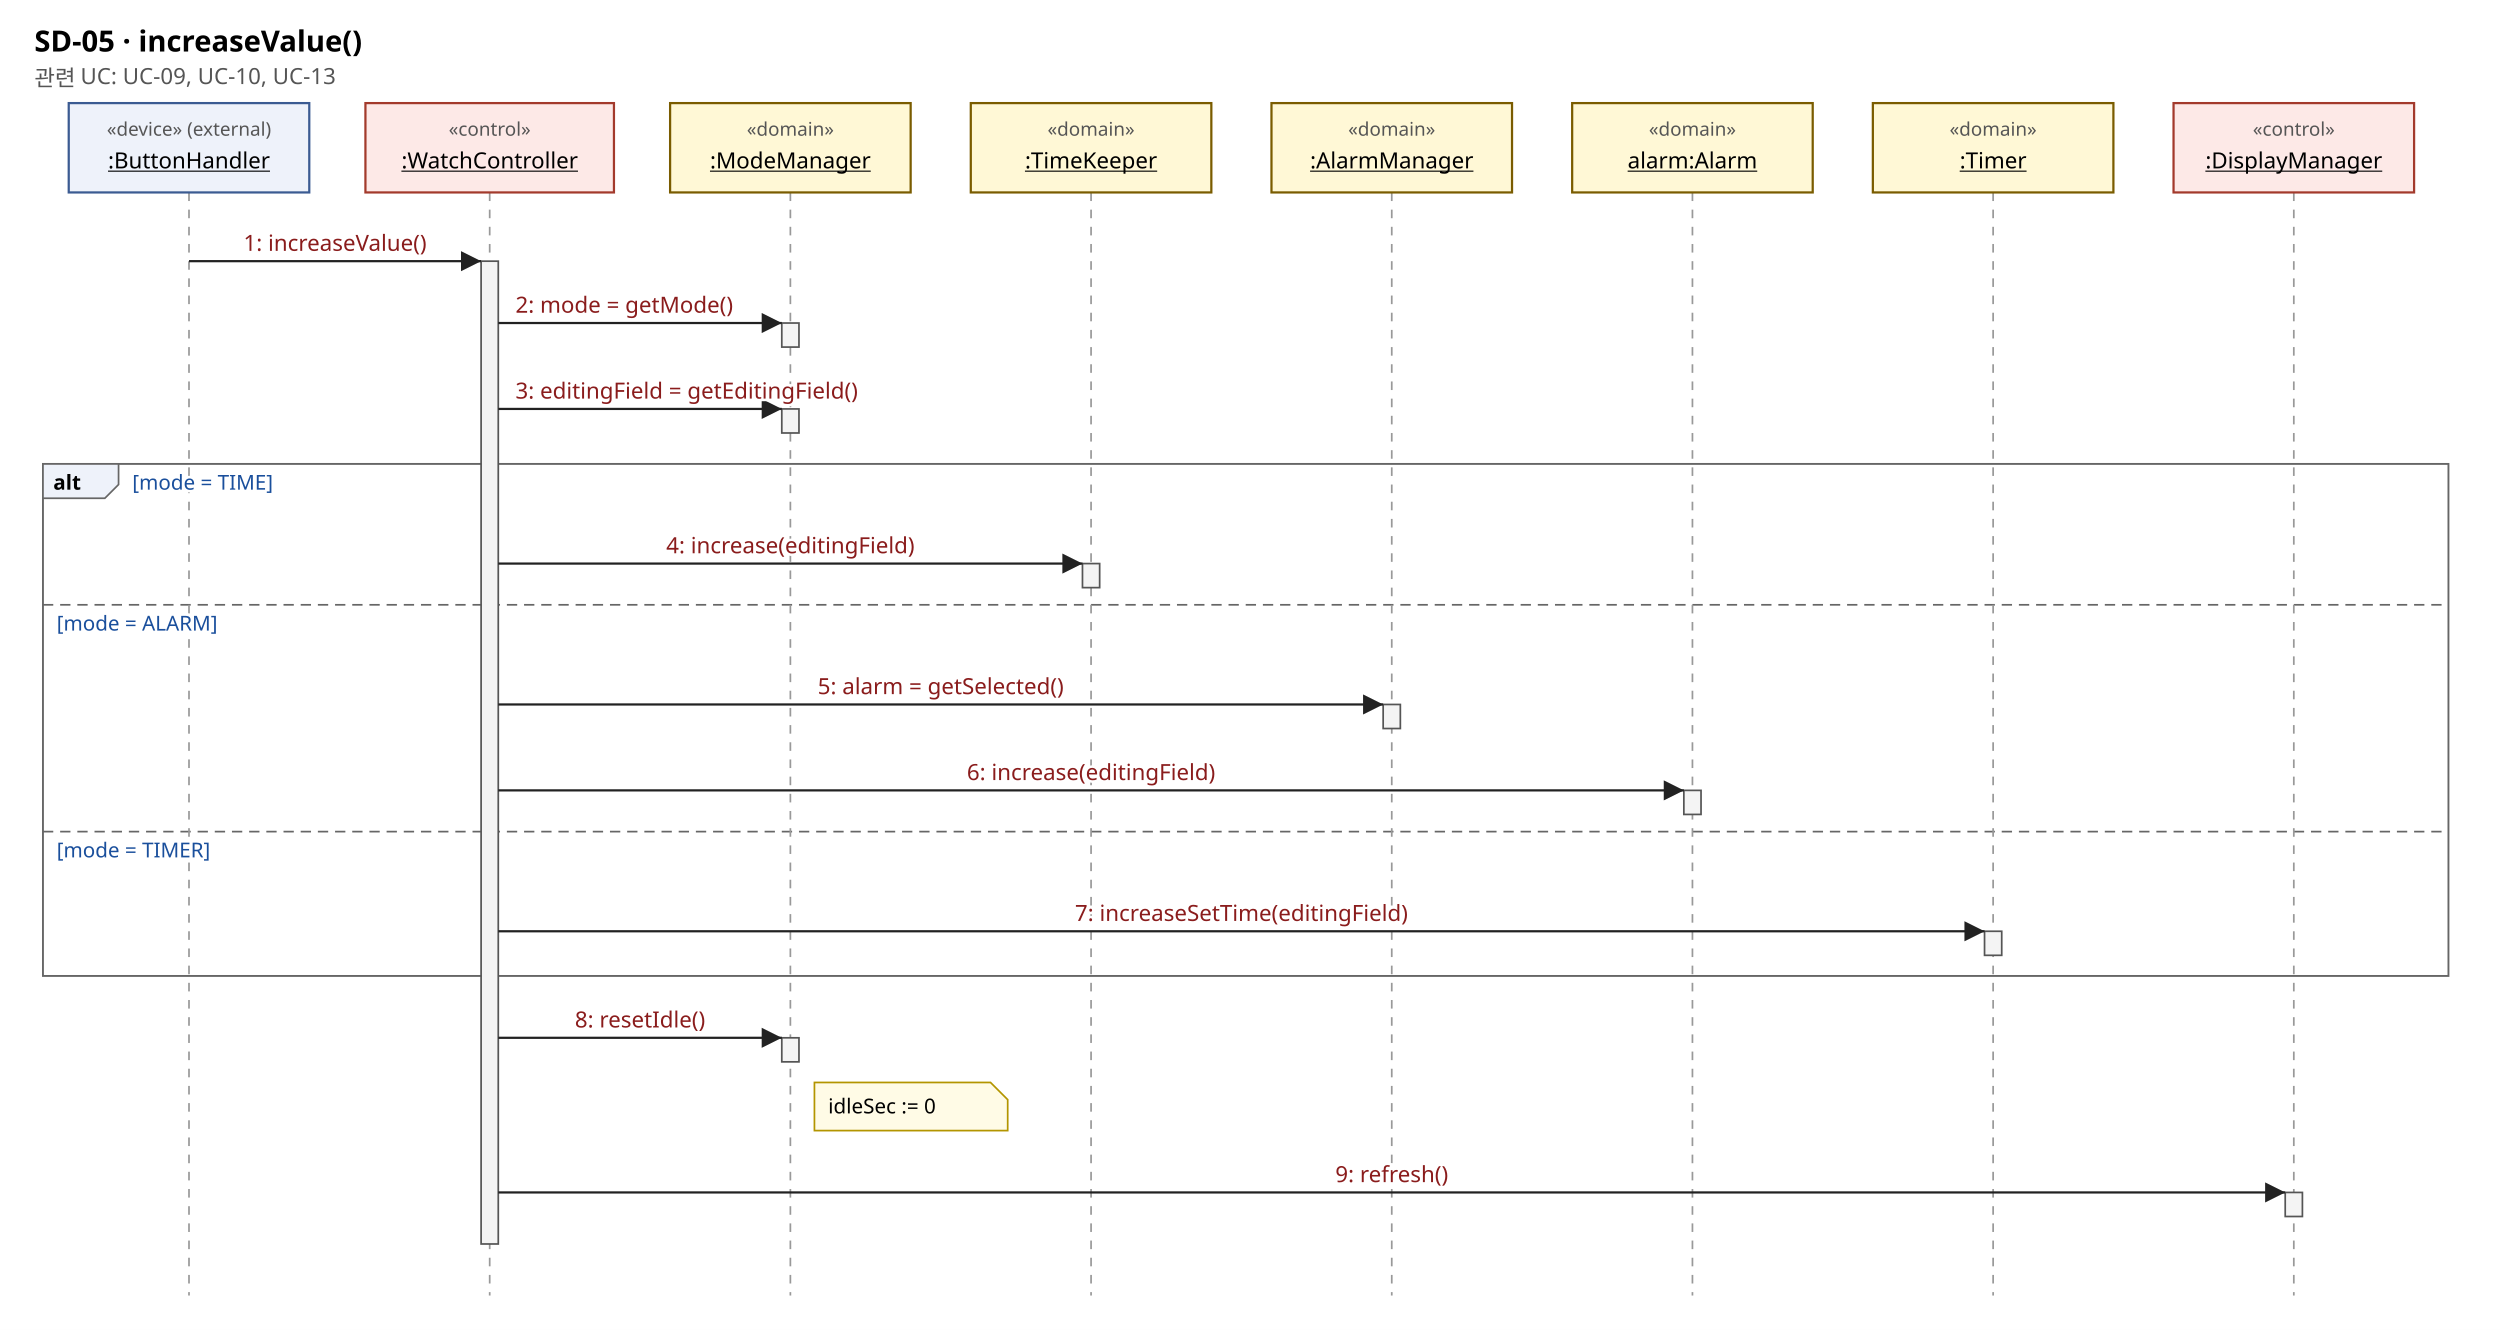
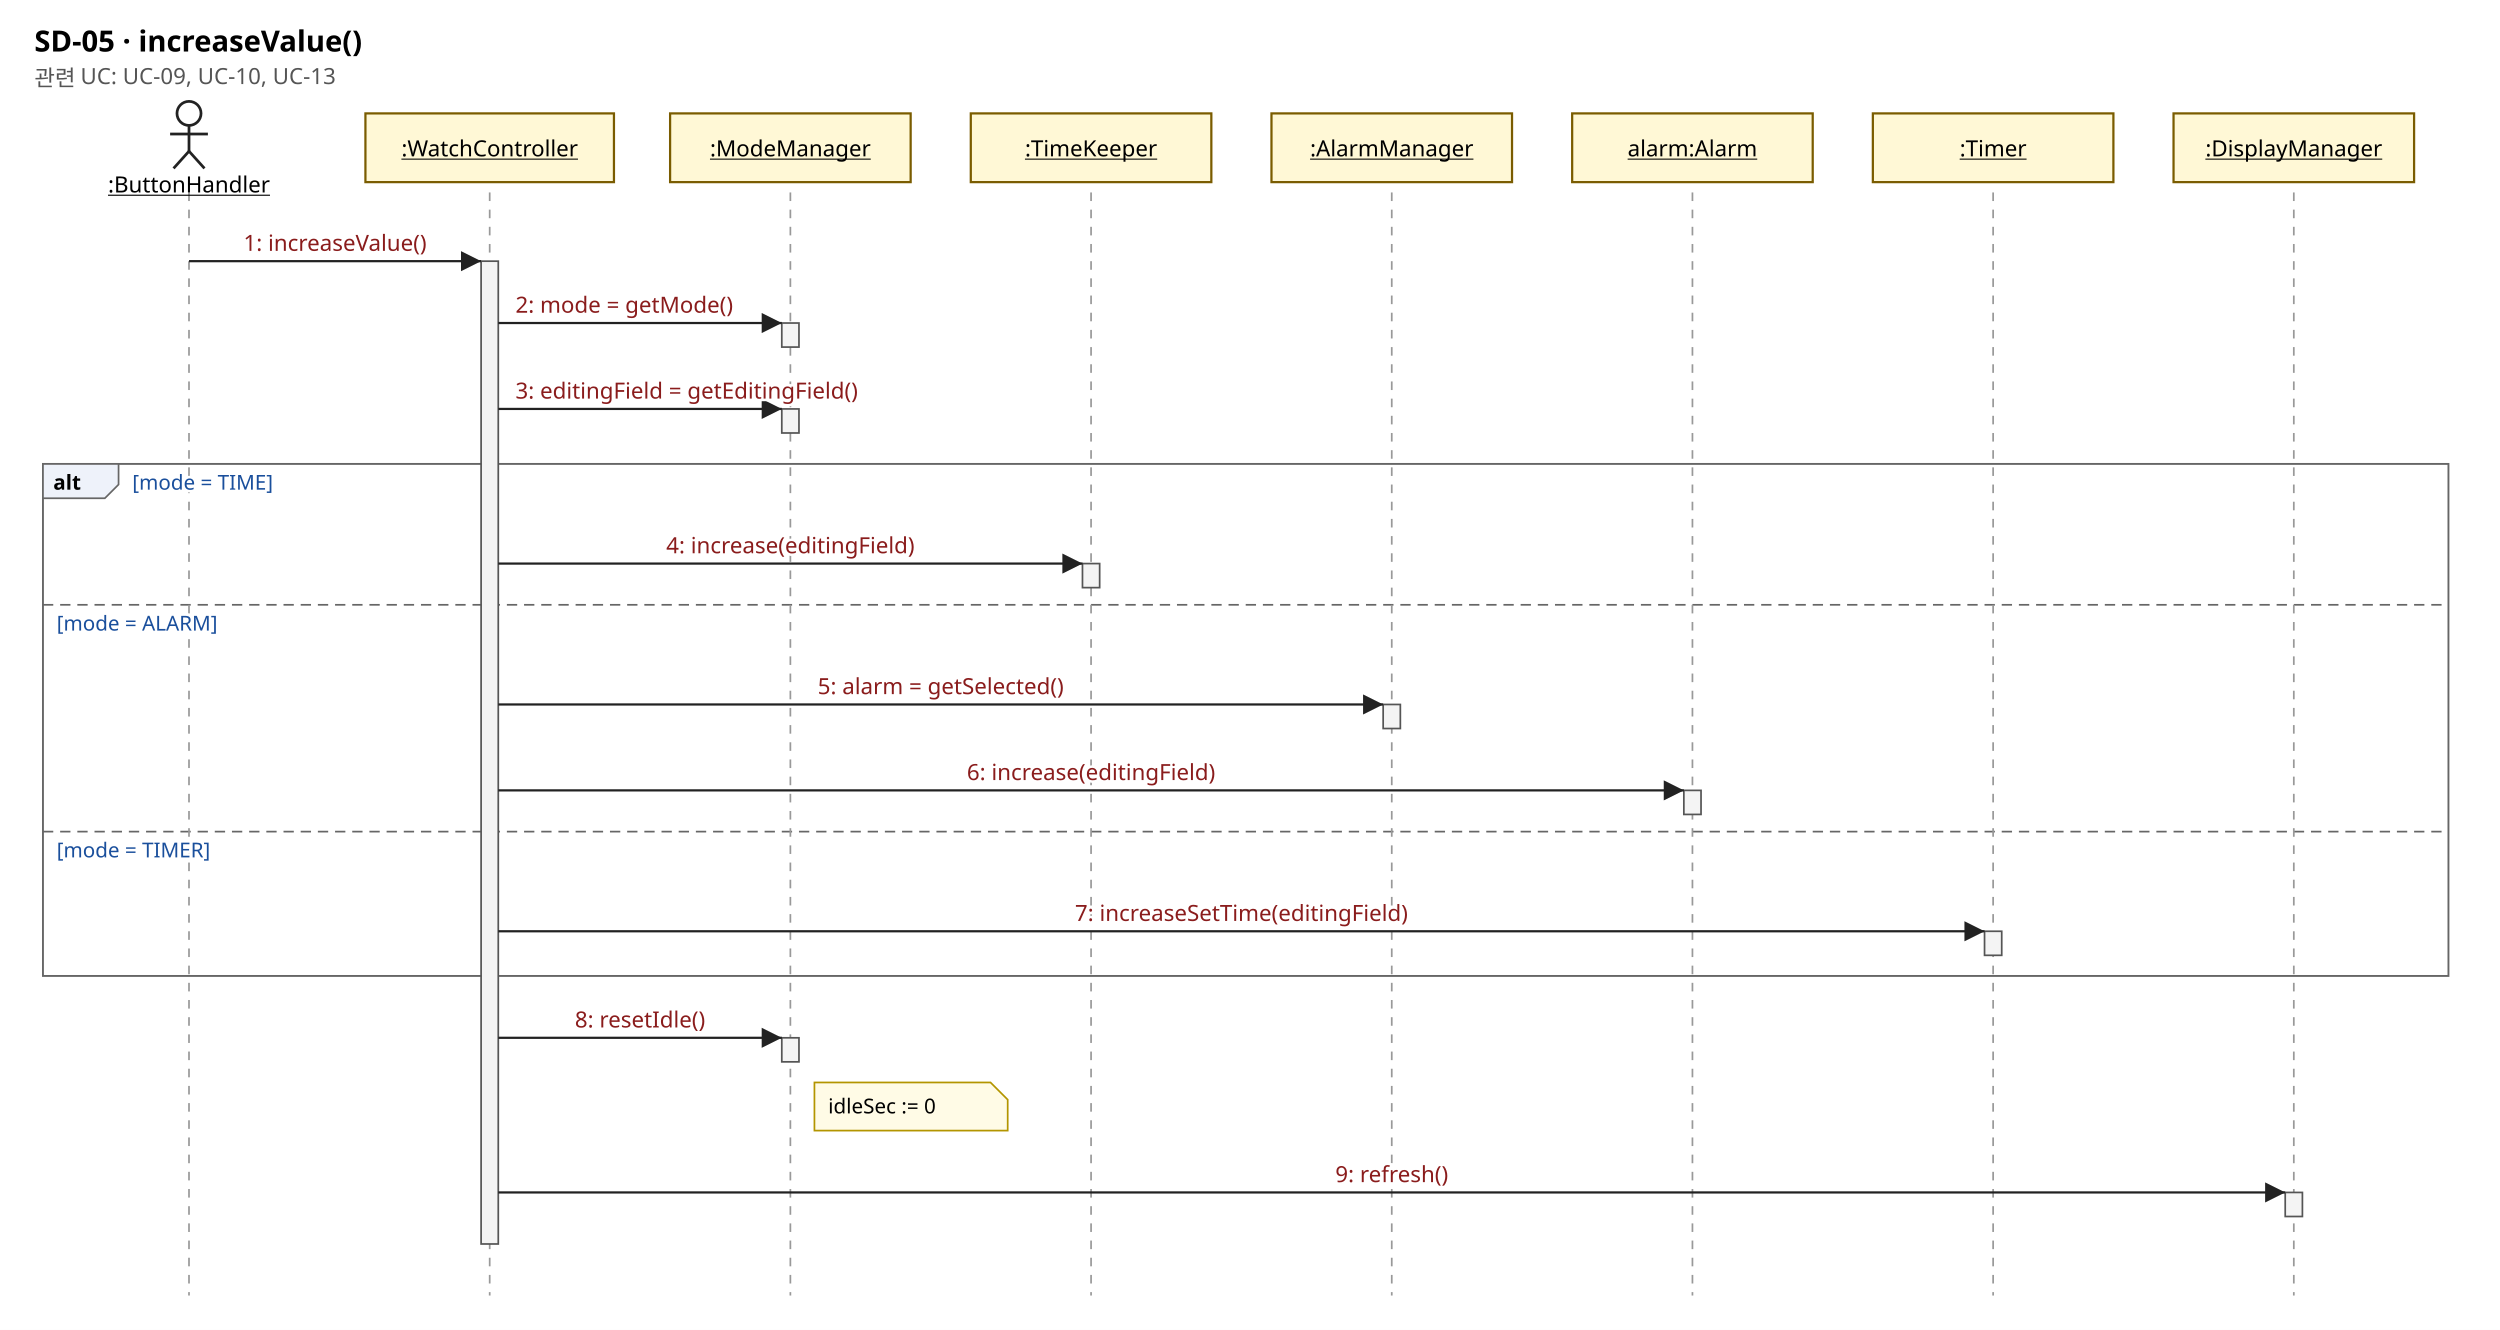
<svg xmlns="http://www.w3.org/2000/svg" width="1455" height="774" viewBox="0 0 1455 774" font-family="Malgun Gothic, Apple SD Gothic Neo, Noto Sans KR, WenQuanYi Zen Hei, sans-serif">
  <defs>
    <marker id="f" viewBox="0 0 10 10" refX="10" refY="5" markerWidth="9" markerHeight="9" orient="auto">
      <path d="M0,0 L10,5 L0,10 z" fill="#222" />
    </marker>
  </defs>
  <rect width="1455" height="774" fill="#fff" />
  <text x="20" y="30" font-size="17" font-weight="bold">SD-05 · increaseValue()</text>
  <text x="20" y="50" font-size="13" fill="#555">관련 UC: UC-09, UC-10, UC-13</text>
  <rect x="25" y="270" width="1400" height="298" fill="none" stroke="#666" stroke-width="1.1" />
  <path d="M25,270 h44 v12 l-8,8 h-36 z" fill="#eef2fa" stroke="#666" />
  <text x="31" y="285" font-size="12" font-weight="bold">alt</text>
  <line x1="25" y1="352" x2="1425" y2="352" stroke="#666" stroke-dasharray="6 4" />
  <line x1="25" y1="484" x2="1425" y2="484" stroke="#666" stroke-dasharray="6 4" />
  <line x1="110" y1="112" x2="110" y2="754" stroke="#999" stroke-dasharray="5 5" />
-   <rect x="40.0" y="60" width="140" height="52" fill="#eef2fa" stroke="#3b5b92" stroke-width="1.3" />
-   <text x="110" y="79" text-anchor="middle" font-size="11" fill="#555">«device» (external)</text>
-   <text x="110" y="98" text-anchor="middle" font-size="13" text-decoration="underline">:ButtonHandler</text>
+   <g stroke="#222" stroke-width="1.6" fill="none">
+     <circle cx="110" cy="66" r="7" />
+     <line x1="110" y1="73" x2="110" y2="88" />
+     <line x1="99" y1="78" x2="121" y2="78" />
+     <line x1="110" y1="88" x2="101" y2="98" />
+     <line x1="110" y1="88" x2="119" y2="98" />
+   </g>
+   <text x="110" y="112" text-anchor="middle" font-size="13" text-decoration="underline">:ButtonHandler</text>
  <line x1="285" y1="112" x2="285" y2="754" stroke="#999" stroke-dasharray="5 5" />
-   <rect x="212.68" y="60" width="144.64" height="52" fill="#fde9e7" stroke="#a33a2c" stroke-width="1.3" />
-   <text x="285" y="79" text-anchor="middle" font-size="11" fill="#555">«control»</text>
-   <text x="285" y="98" text-anchor="middle" font-size="13" text-decoration="underline">:WatchController</text>
+   <rect x="212.68" y="66" width="144.64" height="40" fill="#fff8d6" stroke="#7a5c00" stroke-width="1.3" />
+   <text x="285" y="91" text-anchor="middle" font-size="13" text-decoration="underline">:WatchController</text>
  <line x1="460" y1="112" x2="460" y2="754" stroke="#999" stroke-dasharray="5 5" />
-   <rect x="390.0" y="60" width="140" height="52" fill="#fff8d6" stroke="#7a5c00" stroke-width="1.3" />
-   <text x="460" y="79" text-anchor="middle" font-size="11" fill="#555">«domain»</text>
-   <text x="460" y="98" text-anchor="middle" font-size="13" text-decoration="underline">:ModeManager</text>
+   <rect x="390.0" y="66" width="140" height="40" fill="#fff8d6" stroke="#7a5c00" stroke-width="1.3" />
+   <text x="460" y="91" text-anchor="middle" font-size="13" text-decoration="underline">:ModeManager</text>
  <line x1="635" y1="112" x2="635" y2="754" stroke="#999" stroke-dasharray="5 5" />
-   <rect x="565.0" y="60" width="140" height="52" fill="#fff8d6" stroke="#7a5c00" stroke-width="1.3" />
-   <text x="635" y="79" text-anchor="middle" font-size="11" fill="#555">«domain»</text>
-   <text x="635" y="98" text-anchor="middle" font-size="13" text-decoration="underline">:TimeKeeper</text>
+   <rect x="565.0" y="66" width="140" height="40" fill="#fff8d6" stroke="#7a5c00" stroke-width="1.3" />
+   <text x="635" y="91" text-anchor="middle" font-size="13" text-decoration="underline">:TimeKeeper</text>
  <line x1="810" y1="112" x2="810" y2="754" stroke="#999" stroke-dasharray="5 5" />
-   <rect x="740.0" y="60" width="140" height="52" fill="#fff8d6" stroke="#7a5c00" stroke-width="1.3" />
-   <text x="810" y="79" text-anchor="middle" font-size="11" fill="#555">«domain»</text>
-   <text x="810" y="98" text-anchor="middle" font-size="13" text-decoration="underline">:AlarmManager</text>
+   <rect x="740.0" y="66" width="140" height="40" fill="#fff8d6" stroke="#7a5c00" stroke-width="1.3" />
+   <text x="810" y="91" text-anchor="middle" font-size="13" text-decoration="underline">:AlarmManager</text>
  <line x1="985" y1="112" x2="985" y2="754" stroke="#999" stroke-dasharray="5 5" />
-   <rect x="915.0" y="60" width="140" height="52" fill="#fff8d6" stroke="#7a5c00" stroke-width="1.3" />
-   <text x="985" y="79" text-anchor="middle" font-size="11" fill="#555">«domain»</text>
-   <text x="985" y="98" text-anchor="middle" font-size="13" text-decoration="underline">alarm:Alarm</text>
+   <rect x="915.0" y="66" width="140" height="40" fill="#fff8d6" stroke="#7a5c00" stroke-width="1.3" />
+   <text x="985" y="91" text-anchor="middle" font-size="13" text-decoration="underline">alarm:Alarm</text>
  <line x1="1160" y1="112" x2="1160" y2="754" stroke="#999" stroke-dasharray="5 5" />
-   <rect x="1090.0" y="60" width="140" height="52" fill="#fff8d6" stroke="#7a5c00" stroke-width="1.3" />
-   <text x="1160" y="79" text-anchor="middle" font-size="11" fill="#555">«domain»</text>
-   <text x="1160" y="98" text-anchor="middle" font-size="13" text-decoration="underline">:Timer</text>
+   <rect x="1090.0" y="66" width="140" height="40" fill="#fff8d6" stroke="#7a5c00" stroke-width="1.3" />
+   <text x="1160" y="91" text-anchor="middle" font-size="13" text-decoration="underline">:Timer</text>
  <line x1="1335" y1="112" x2="1335" y2="754" stroke="#999" stroke-dasharray="5 5" />
-   <rect x="1265.0" y="60" width="140" height="52" fill="#fde9e7" stroke="#a33a2c" stroke-width="1.3" />
-   <text x="1335" y="79" text-anchor="middle" font-size="11" fill="#555">«control»</text>
-   <text x="1335" y="98" text-anchor="middle" font-size="13" text-decoration="underline">:DisplayManager</text>
+   <rect x="1265.0" y="66" width="140" height="40" fill="#fff8d6" stroke="#7a5c00" stroke-width="1.3" />
+   <text x="1335" y="91" text-anchor="middle" font-size="13" text-decoration="underline">:DisplayManager</text>
  <rect x="455" y="188" width="10" height="14" fill="#f4f4f4" stroke="#555" />
  <rect x="455" y="238" width="10" height="14" fill="#f4f4f4" stroke="#555" />
  <rect x="630" y="328" width="10" height="14" fill="#f4f4f4" stroke="#555" />
  <rect x="805" y="410" width="10" height="14" fill="#f4f4f4" stroke="#555" />
  <rect x="980" y="460" width="10" height="14" fill="#f4f4f4" stroke="#555" />
  <rect x="1155" y="542" width="10" height="14" fill="#f4f4f4" stroke="#555" />
  <rect x="455" y="604" width="10" height="14" fill="#f4f4f4" stroke="#555" />
  <rect x="1330" y="694" width="10" height="14" fill="#f4f4f4" stroke="#555" />
  <rect x="280" y="152" width="10" height="572" fill="#f4f4f4" stroke="#555" />
  <line x1="110" y1="152" x2="280" y2="152" stroke="#222" stroke-width="1.3" marker-end="url(#f)" />
  <text x="195.0" y="146" text-anchor="middle" font-size="13" fill="#8a1c1c" stroke="#fff" stroke-width="3" paint-order="stroke">1: increaseValue()</text>
  <line x1="290" y1="188" x2="455" y2="188" stroke="#222" stroke-width="1.3" marker-end="url(#f)" />
  <text x="300" y="182" font-size="13" fill="#8a1c1c" stroke="#fff" stroke-width="3" paint-order="stroke">2: mode = getMode()</text>
  <line x1="290" y1="238" x2="455" y2="238" stroke="#222" stroke-width="1.3" marker-end="url(#f)" />
  <text x="300" y="232" font-size="13" fill="#8a1c1c" stroke="#fff" stroke-width="3" paint-order="stroke">3: editingField = getEditingField()</text>
  <line x1="290" y1="328" x2="630" y2="328" stroke="#222" stroke-width="1.3" marker-end="url(#f)" />
  <text x="460.0" y="322" text-anchor="middle" font-size="13" fill="#8a1c1c" stroke="#fff" stroke-width="3" paint-order="stroke">4: increase(editingField)</text>
  <line x1="290" y1="410" x2="805" y2="410" stroke="#222" stroke-width="1.3" marker-end="url(#f)" />
  <text x="547.5" y="404" text-anchor="middle" font-size="13" fill="#8a1c1c" stroke="#fff" stroke-width="3" paint-order="stroke">5: alarm = getSelected()</text>
  <line x1="290" y1="460" x2="980" y2="460" stroke="#222" stroke-width="1.3" marker-end="url(#f)" />
  <text x="635.0" y="454" text-anchor="middle" font-size="13" fill="#8a1c1c" stroke="#fff" stroke-width="3" paint-order="stroke">6: increase(editingField)</text>
  <line x1="290" y1="542" x2="1155" y2="542" stroke="#222" stroke-width="1.3" marker-end="url(#f)" />
  <text x="722.5" y="536" text-anchor="middle" font-size="13" fill="#8a1c1c" stroke="#fff" stroke-width="3" paint-order="stroke">7: increaseSetTime(editingField)</text>
  <line x1="290" y1="604" x2="455" y2="604" stroke="#222" stroke-width="1.3" marker-end="url(#f)" />
  <text x="372.5" y="598" text-anchor="middle" font-size="13" fill="#8a1c1c" stroke="#fff" stroke-width="3" paint-order="stroke">8: resetIdle()</text>
  <path d="M474,630 h102.48 l10,10 v18 h-112.48 z" fill="#fffbe6" stroke="#b39500" />
  <text x="482" y="648" font-size="12">idleSec := 0</text>
  <line x1="290" y1="694" x2="1330" y2="694" stroke="#222" stroke-width="1.3" marker-end="url(#f)" />
  <text x="810.0" y="688" text-anchor="middle" font-size="13" fill="#8a1c1c" stroke="#fff" stroke-width="3" paint-order="stroke">9: refresh()</text>
  <text x="77" y="285" font-size="12" fill="#1a4f9c" stroke="#fff" stroke-width="3" paint-order="stroke">[mode = TIME]</text>
  <text x="33" y="367" font-size="12" fill="#1a4f9c" stroke="#fff" stroke-width="3" paint-order="stroke">[mode = ALARM]</text>
  <text x="33" y="499" font-size="12" fill="#1a4f9c" stroke="#fff" stroke-width="3" paint-order="stroke">[mode = TIMER]</text>
</svg>
